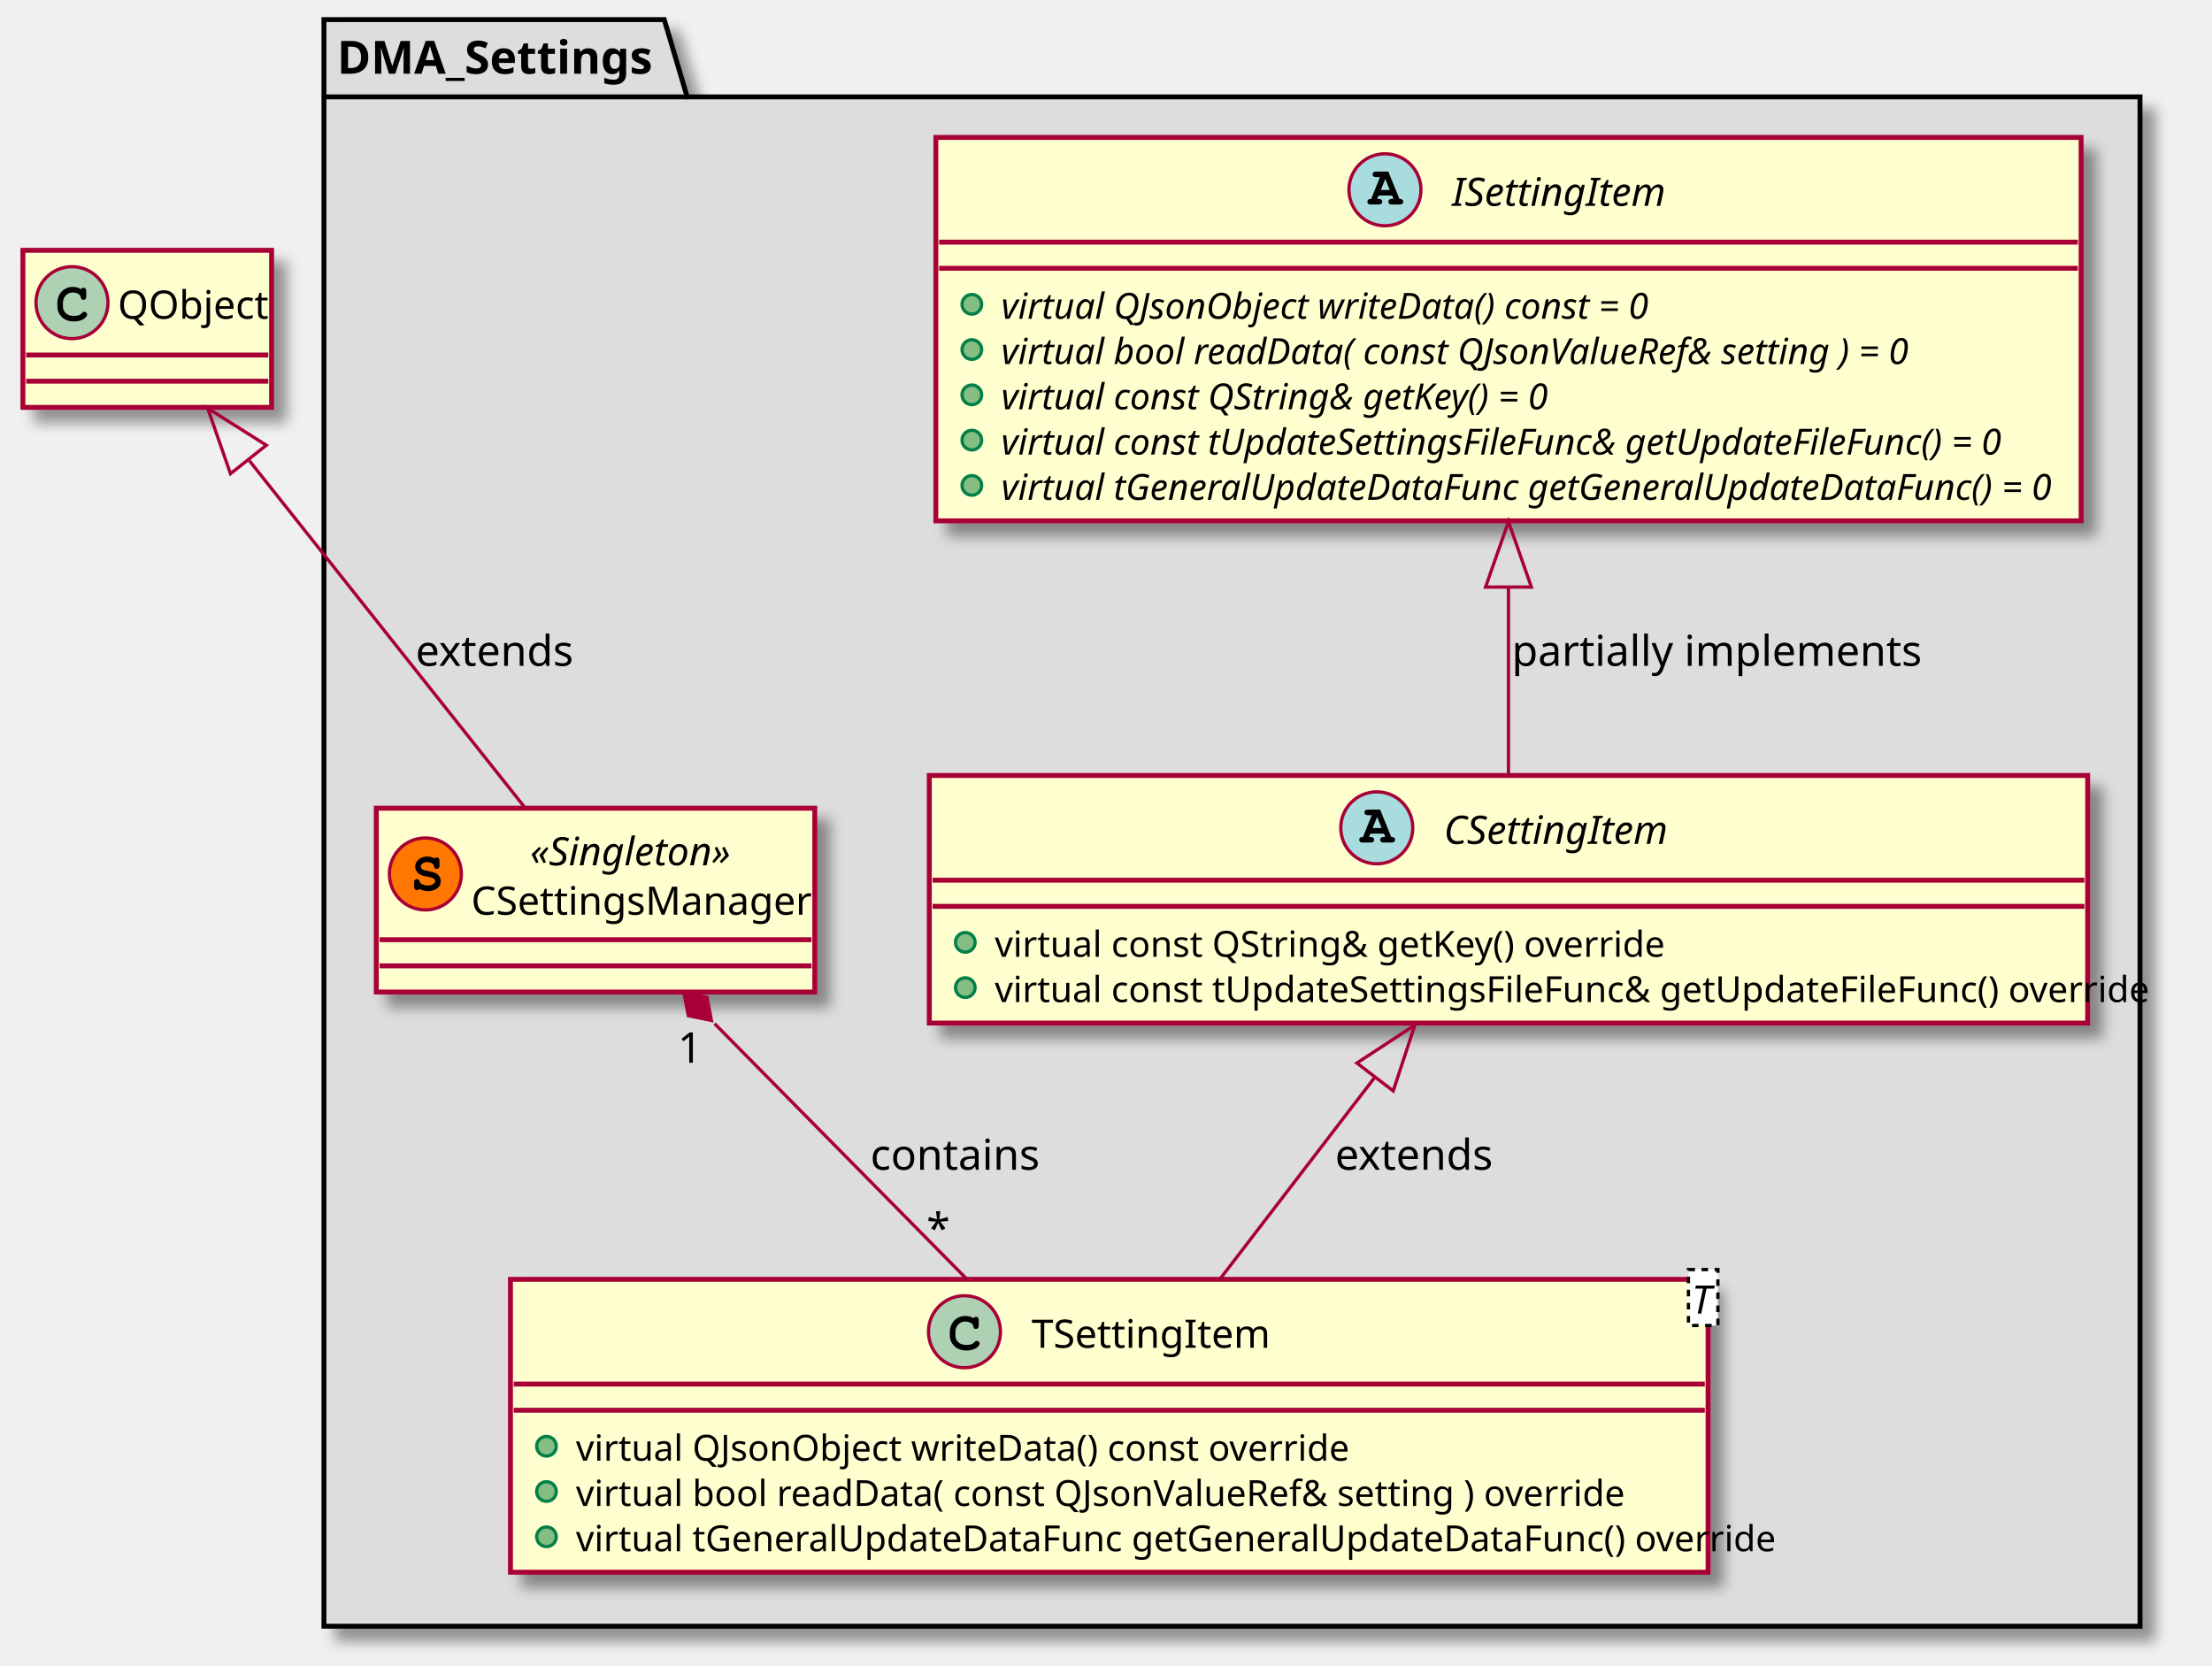
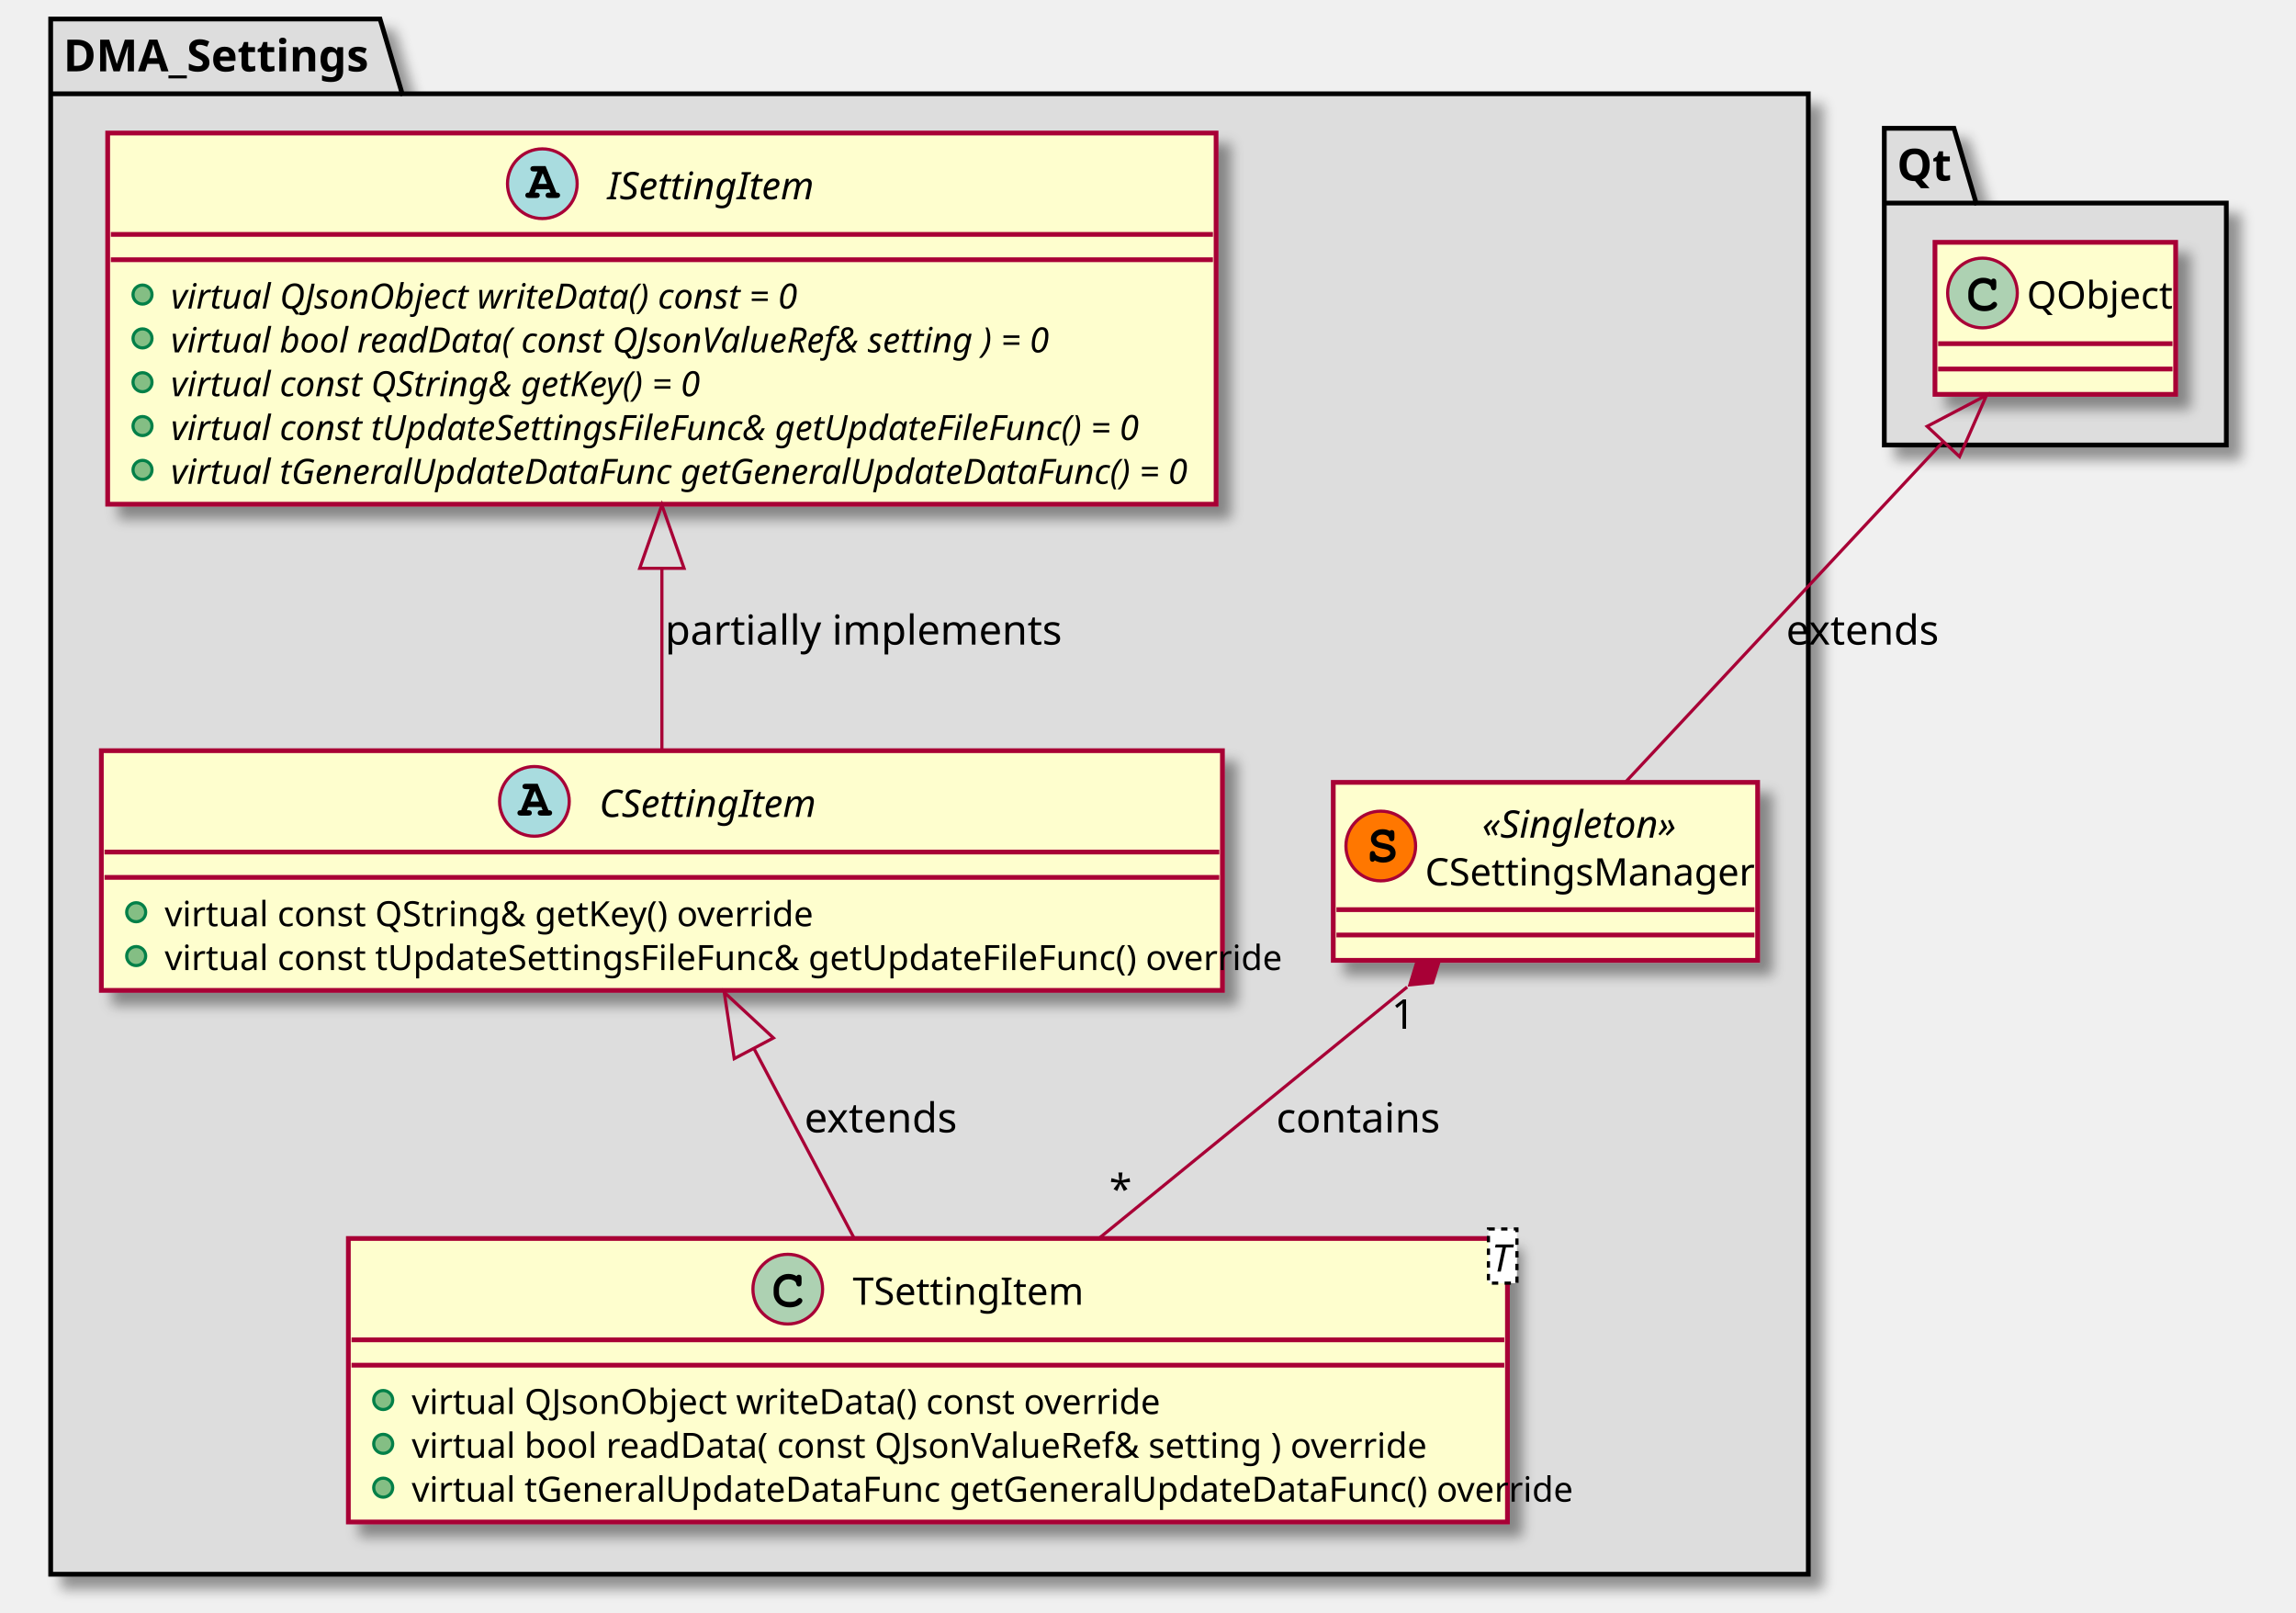
- <svg xmlns="http://www.w3.org/2000/svg" contentScriptType="application/ecmascript" contentStyleType="text/css" height="509px" preserveAspectRatio="none" style="width:676px;height:509px;" version="1.1" viewBox="0 0 676 509" width="676px" zoomAndPan="magnify">
+ <svg xmlns="http://www.w3.org/2000/svg" contentScriptType="application/ecmascript" contentStyleType="text/css" height="509px" preserveAspectRatio="none" style="width:725px;height:509px;" version="1.1" viewBox="0 0 725 509" width="725px" zoomAndPan="magnify">
  <defs>
-     <filter height="300%" id="f1fy2aonq84wq8" width="300%" x="-1" y="-1">
+     <filter height="300%" id="f1rospz7dwf5j9" width="300%" x="-1" y="-1">
      <feGaussianBlur result="blurOut" stdDeviation="2.0" />
      <feColorMatrix in="blurOut" result="blurOut2" type="matrix" values="0 0 0 0 0 0 0 0 0 0 0 0 0 0 0 0 0 0 .4 0" />
      <feOffset dx="4.0" dy="4.0" in="blurOut2" result="blurOut3" />
      <feBlend in="SourceGraphic" in2="blurOut3" mode="normal" />
    </filter>
  </defs>
  <g>
-     <polygon fill="#DDDDDD" filter="url(#f1fy2aonq84wq8)" points="99,6,203,6,210,29.609,654,29.609,654,497,99,497,99,6" style="stroke: #000000; stroke-width: 1.5;" />
-     <line style="stroke: #000000; stroke-width: 1.5;" x1="99" x2="210" y1="29.609" y2="29.609" />
-     <text fill="#000000" font-family="sans-serif" font-size="14" font-weight="bold" lengthAdjust="spacingAndGlyphs" textLength="98" x="103" y="22.533">DMA_Settings</text>
-     <rect codeLine="7" fill="#FEFECE" filter="url(#f1fy2aonq84wq8)" height="75.672" id="CSettingItem" style="stroke: #A80036; stroke-width: 1.5;" width="354" x="284" y="237" />
-     <ellipse cx="420.75" cy="253" fill="#A9DCDF" rx="11" ry="11" style="stroke: #A80036; stroke-width: 1.0;" />
-     <path d="M422.938,254.766 L418.797,254.766 L418.375,255.797 L418.797,255.797 Q419.406,255.797 419.672,256.031 Q419.938,256.266 419.938,256.656 Q419.938,257.031 419.672,257.266 Q419.406,257.5 418.797,257.5 L416.5,257.5 Q415.891,257.5 415.633,257.266 Q415.375,257.031 415.375,256.641 Q415.375,256.266 415.648,256.023 Q415.922,255.781 416.547,255.797 L419.219,249.141 L418.109,249.141 Q417.5,249.141 417.234,248.906 Q416.969,248.672 416.969,248.281 Q416.969,247.906 417.234,247.672 Q417.5,247.438 418.109,247.438 L421.781,247.438 L425.172,255.797 Q425.766,255.797 425.953,255.938 Q426.344,256.203 426.344,256.656 Q426.344,257.031 426.086,257.266 Q425.828,257.5 425.219,257.5 L422.922,257.5 Q422.312,257.5 422.047,257.266 Q421.781,257.031 421.781,256.641 Q421.781,256.266 422.047,256.031 Q422.312,255.797 422.922,255.797 L423.344,255.797 L422.938,254.766 Z M422.219,253.062 L420.859,249.688 L419.484,253.062 L422.219,253.062 Z " />
-     <text fill="#000000" font-family="sans-serif" font-size="12" font-style="italic" lengthAdjust="spacingAndGlyphs" textLength="72" x="441.25" y="257.91">CSettingItem</text>
-     <line style="stroke: #A80036; stroke-width: 1.5;" x1="285" x2="637" y1="269" y2="269" />
-     <line style="stroke: #A80036; stroke-width: 1.5;" x1="285" x2="637" y1="277" y2="277" />
-     <ellipse cx="295" cy="288" fill="#84BE84" rx="3" ry="3" style="stroke: #038048; stroke-width: 1.0;" />
-     <text fill="#000000" font-family="sans-serif" font-size="11" lengthAdjust="spacingAndGlyphs" textLength="193" x="304" y="292.419">virtual const QString&amp; getKey() override</text>
-     <ellipse cx="295" cy="301.836" fill="#84BE84" rx="3" ry="3" style="stroke: #038048; stroke-width: 1.0;" />
-     <text fill="#000000" font-family="sans-serif" font-size="11" lengthAdjust="spacingAndGlyphs" textLength="328" x="304" y="306.255">virtual const tUpdateSettingsFileFunc&amp; getUpdateFileFunc() override</text>
-     <rect codeLine="13" fill="#FEFECE" filter="url(#f1fy2aonq84wq8)" height="56.188" id="CSettingsManager" style="stroke: #A80036; stroke-width: 1.5;" width="134" x="115" y="247" />
-     <ellipse cx="130" cy="267.094" fill="#FF7700" rx="11" ry="11" style="stroke: #A80036; stroke-width: 1.0;" />
-     <path d="M128.109,271.656 Q127.891,271.922 127.75,272 Q127.609,272.078 127.422,272.078 Q127.031,272.078 126.789,271.812 Q126.547,271.547 126.547,270.953 L126.547,269.797 Q126.547,269.188 126.789,268.93 Q127.031,268.672 127.422,268.672 Q127.719,268.672 127.922,268.828 Q128.125,268.984 128.234,269.352 Q128.344,269.719 128.453,269.859 Q128.703,270.109 129.312,270.375 Q129.922,270.641 130.656,270.641 Q131.797,270.641 132.516,270.109 Q132.984,269.781 132.984,269.312 Q132.984,269 132.766,268.719 Q132.547,268.438 132.031,268.266 Q131.703,268.141 130.547,267.922 Q129.156,267.656 128.438,267.297 Q127.719,266.938 127.305,266.273 Q126.891,265.609 126.891,264.828 Q126.891,263.609 127.914,262.695 Q128.938,261.781 130.578,261.781 Q131.234,261.781 131.789,261.922 Q132.344,262.062 132.812,262.359 Q133.141,262.047 133.469,262.047 Q133.844,262.047 134.078,262.305 Q134.312,262.562 134.312,263.172 L134.312,264.453 Q134.312,265.062 134.078,265.32 Q133.844,265.578 133.469,265.578 Q133.156,265.578 132.922,265.391 Q132.734,265.25 132.648,264.828 Q132.562,264.406 132.422,264.219 Q132.172,263.906 131.695,263.695 Q131.219,263.484 130.578,263.484 Q129.656,263.484 129.125,263.906 Q128.594,264.328 128.594,264.797 Q128.594,265.109 128.812,265.406 Q129.031,265.703 129.453,265.875 Q129.734,265.984 131.039,266.242 Q132.344,266.5 133.047,266.805 Q133.75,267.109 134.219,267.766 Q134.688,268.422 134.688,269.328 Q134.688,270.594 133.797,271.344 Q132.609,272.344 130.781,272.344 Q130.078,272.344 129.414,272.172 Q128.75,272 128.109,271.656 Z " />
-     <text fill="#000000" font-family="sans-serif" font-size="12" font-style="italic" lengthAdjust="spacingAndGlyphs" textLength="66" x="162" y="264.457">«Singleton»</text>
-     <text fill="#000000" font-family="sans-serif" font-size="12" lengthAdjust="spacingAndGlyphs" textLength="102" x="144" y="279.551">CSettingsManager</text>
-     <line style="stroke: #A80036; stroke-width: 1.5;" x1="116" x2="248" y1="287.188" y2="287.188" />
-     <line style="stroke: #A80036; stroke-width: 1.5;" x1="116" x2="248" y1="295.188" y2="295.188" />
-     <rect codeLine="17" fill="#FEFECE" filter="url(#f1fy2aonq84wq8)" height="117.18" id="ISettingItem" style="stroke: #A80036; stroke-width: 1.5;" width="350" x="286" y="42" />
-     <ellipse cx="423.25" cy="58" fill="#A9DCDF" rx="11" ry="11" style="stroke: #A80036; stroke-width: 1.0;" />
-     <path d="M425.438,59.766 L421.297,59.766 L420.875,60.797 L421.297,60.797 Q421.906,60.797 422.172,61.031 Q422.438,61.266 422.438,61.656 Q422.438,62.031 422.172,62.266 Q421.906,62.5 421.297,62.5 L419,62.5 Q418.391,62.5 418.133,62.266 Q417.875,62.031 417.875,61.641 Q417.875,61.266 418.148,61.023 Q418.422,60.781 419.047,60.797 L421.719,54.141 L420.609,54.141 Q420,54.141 419.734,53.906 Q419.469,53.672 419.469,53.281 Q419.469,52.906 419.734,52.672 Q420,52.438 420.609,52.438 L424.281,52.438 L427.672,60.797 Q428.266,60.797 428.453,60.938 Q428.844,61.203 428.844,61.656 Q428.844,62.031 428.586,62.266 Q428.328,62.5 427.719,62.5 L425.422,62.5 Q424.812,62.5 424.547,62.266 Q424.281,62.031 424.281,61.641 Q424.281,61.266 424.547,61.031 Q424.812,60.797 425.422,60.797 L425.844,60.797 L425.438,59.766 Z M424.719,58.062 L423.359,54.688 L421.984,58.062 L424.719,58.062 Z " />
-     <text fill="#000000" font-family="sans-serif" font-size="12" font-style="italic" lengthAdjust="spacingAndGlyphs" textLength="67" x="443.75" y="62.91">ISettingItem</text>
-     <line style="stroke: #A80036; stroke-width: 1.5;" x1="287" x2="635" y1="74" y2="74" />
-     <line style="stroke: #A80036; stroke-width: 1.5;" x1="287" x2="635" y1="82" y2="82" />
-     <ellipse cx="297" cy="93" fill="#84BE84" rx="3" ry="3" style="stroke: #038048; stroke-width: 1.0;" />
-     <text fill="#000000" font-family="sans-serif" font-size="11" font-style="italic" lengthAdjust="spacingAndGlyphs" textLength="205" x="306" y="97.419">virtual QJsonObject writeData() const = 0</text>
-     <ellipse cx="297" cy="106.836" fill="#84BE84" rx="3" ry="3" style="stroke: #038048; stroke-width: 1.0;" />
-     <text fill="#000000" font-family="sans-serif" font-size="11" font-style="italic" lengthAdjust="spacingAndGlyphs" textLength="286" x="306" y="111.255">virtual bool readData( const QJsonValueRef&amp; setting ) = 0</text>
-     <ellipse cx="297" cy="120.672" fill="#84BE84" rx="3" ry="3" style="stroke: #038048; stroke-width: 1.0;" />
-     <text fill="#000000" font-family="sans-serif" font-size="11" font-style="italic" lengthAdjust="spacingAndGlyphs" textLength="170" x="306" y="125.091">virtual const QString&amp; getKey() = 0</text>
-     <ellipse cx="297" cy="134.508" fill="#84BE84" rx="3" ry="3" style="stroke: #038048; stroke-width: 1.0;" />
-     <text fill="#000000" font-family="sans-serif" font-size="11" font-style="italic" lengthAdjust="spacingAndGlyphs" textLength="313" x="306" y="138.927">virtual const tUpdateSettingsFileFunc&amp; getUpdateFileFunc() = 0</text>
-     <ellipse cx="297" cy="148.344" fill="#84BE84" rx="3" ry="3" style="stroke: #038048; stroke-width: 1.0;" />
-     <text fill="#000000" font-family="sans-serif" font-size="11" font-style="italic" lengthAdjust="spacingAndGlyphs" textLength="324" x="306" y="152.763">virtual tGeneralUpdateDataFunc getGeneralUpdateDataFunc() = 0</text>
-     <rect codeLine="26" fill="#FEFECE" filter="url(#f1fy2aonq84wq8)" height="89.508" id="TSettingItem_T_" style="stroke: #A80036; stroke-width: 1.5;" width="366" x="156" y="391" />
-     <ellipse cx="294.75" cy="407" fill="#ADD1B2" rx="11" ry="11" style="stroke: #A80036; stroke-width: 1.0;" />
-     <path d="M297.516,402.875 Q297.672,402.656 297.859,402.547 Q298.047,402.438 298.266,402.438 Q298.641,402.438 298.875,402.695 Q299.109,402.953 299.109,403.562 L299.109,405.016 Q299.109,405.625 298.875,405.891 Q298.641,406.156 298.266,406.156 Q297.922,406.156 297.719,405.953 Q297.516,405.766 297.406,405.25 Q297.359,404.891 297.172,404.703 Q296.844,404.328 296.234,404.109 Q295.625,403.891 295,403.891 Q294.234,403.891 293.602,404.219 Q292.969,404.547 292.477,405.297 Q291.984,406.047 291.984,407.078 L291.984,408.172 Q291.984,409.406 292.875,410.227 Q293.766,411.047 295.359,411.047 Q296.297,411.047 296.953,410.797 Q297.344,410.641 297.766,410.203 Q298.031,409.938 298.18,409.859 Q298.328,409.781 298.531,409.781 Q298.859,409.781 299.117,410.039 Q299.375,410.297 299.375,410.641 Q299.375,410.984 299.031,411.391 Q298.531,411.969 297.734,412.297 Q296.656,412.75 295.359,412.75 Q293.844,412.75 292.641,412.125 Q291.656,411.625 290.969,410.555 Q290.281,409.484 290.281,408.203 L290.281,407.047 Q290.281,405.719 290.898,404.57 Q291.516,403.422 292.609,402.805 Q293.703,402.188 294.938,402.188 Q295.672,402.188 296.32,402.352 Q296.969,402.516 297.516,402.875 Z " />
-     <text fill="#000000" font-family="sans-serif" font-size="12" lengthAdjust="spacingAndGlyphs" textLength="69" x="315.25" y="411.91">TSettingItem</text>
-     <rect fill="#FFFFFF" height="17.094" style="stroke: #000000; stroke-width: 1.0; stroke-dasharray: 2.0,2.0;" width="9" x="516" y="388" />
-     <text fill="#000000" font-family="sans-serif" font-size="12" font-style="italic" lengthAdjust="spacingAndGlyphs" textLength="7" x="517" y="401.457">T</text>
-     <line style="stroke: #A80036; stroke-width: 1.5;" x1="157" x2="521" y1="423" y2="423" />
-     <line style="stroke: #A80036; stroke-width: 1.5;" x1="157" x2="521" y1="431" y2="431" />
-     <ellipse cx="167" cy="442" fill="#84BE84" rx="3" ry="3" style="stroke: #038048; stroke-width: 1.0;" />
-     <text fill="#000000" font-family="sans-serif" font-size="11" lengthAdjust="spacingAndGlyphs" textLength="225" x="176" y="446.419">virtual QJsonObject writeData() const override</text>
-     <ellipse cx="167" cy="455.836" fill="#84BE84" rx="3" ry="3" style="stroke: #038048; stroke-width: 1.0;" />
-     <text fill="#000000" font-family="sans-serif" font-size="11" lengthAdjust="spacingAndGlyphs" textLength="304" x="176" y="460.255">virtual bool readData( const QJsonValueRef&amp; setting ) override</text>
-     <ellipse cx="167" cy="469.672" fill="#84BE84" rx="3" ry="3" style="stroke: #038048; stroke-width: 1.0;" />
-     <text fill="#000000" font-family="sans-serif" font-size="11" lengthAdjust="spacingAndGlyphs" textLength="340" x="176" y="474.091">virtual tGeneralUpdateDataFunc getGeneralUpdateDataFunc() override</text>
-     <rect fill="#FEFECE" filter="url(#f1fy2aonq84wq8)" height="48" id="QObject" style="stroke: #A80036; stroke-width: 1.5;" width="76" x="7" y="76.5" />
-     <ellipse cx="22" cy="92.5" fill="#ADD1B2" rx="11" ry="11" style="stroke: #A80036; stroke-width: 1.0;" />
-     <path d="M24.766,88.375 Q24.922,88.156 25.109,88.047 Q25.297,87.938 25.516,87.938 Q25.891,87.938 26.125,88.195 Q26.359,88.453 26.359,89.062 L26.359,90.516 Q26.359,91.125 26.125,91.391 Q25.891,91.656 25.516,91.656 Q25.172,91.656 24.969,91.453 Q24.766,91.266 24.656,90.75 Q24.609,90.391 24.422,90.203 Q24.094,89.828 23.484,89.609 Q22.875,89.391 22.25,89.391 Q21.484,89.391 20.852,89.719 Q20.219,90.047 19.727,90.797 Q19.234,91.547 19.234,92.578 L19.234,93.672 Q19.234,94.906 20.125,95.727 Q21.016,96.547 22.609,96.547 Q23.547,96.547 24.203,96.297 Q24.594,96.141 25.016,95.703 Q25.281,95.438 25.43,95.359 Q25.578,95.281 25.781,95.281 Q26.109,95.281 26.367,95.539 Q26.625,95.797 26.625,96.141 Q26.625,96.484 26.281,96.891 Q25.781,97.469 24.984,97.797 Q23.906,98.25 22.609,98.25 Q21.094,98.25 19.891,97.625 Q18.906,97.125 18.219,96.055 Q17.531,94.984 17.531,93.703 L17.531,92.547 Q17.531,91.219 18.148,90.07 Q18.766,88.922 19.859,88.305 Q20.953,87.688 22.188,87.688 Q22.922,87.688 23.57,87.852 Q24.219,88.016 24.766,88.375 Z " />
-     <text fill="#000000" font-family="sans-serif" font-size="12" lengthAdjust="spacingAndGlyphs" textLength="44" x="36" y="97.41">QObject</text>
-     <line style="stroke: #A80036; stroke-width: 1.5;" x1="8" x2="82" y1="108.5" y2="108.5" />
-     <line style="stroke: #A80036; stroke-width: 1.5;" x1="8" x2="82" y1="116.5" y2="116.5" />
-     <path codeLine="36" d="M461,179.429 C461,199.4 461,219.971 461,236.806 " fill="none" id="ISettingItem-backto-CSettingItem" style="stroke: #A80036; stroke-width: 1.0;" />
-     <polygon fill="none" points="454,179.42,461,159.42,468,179.42,454,179.42" style="stroke: #A80036; stroke-width: 1.0;" />
-     <text fill="#000000" font-family="sans-serif" font-size="13" lengthAdjust="spacingAndGlyphs" textLength="116" x="462" y="203.495">partially implements</text>
-     <path codeLine="37" d="M76.24,140.835 C101.976,173.24 137.798,218.345 160.44,246.853 " fill="none" id="QObject-backto-CSettingsManager" style="stroke: #A80036; stroke-width: 1.0;" />
-     <polygon fill="none" points="70.433,144.779,63.476,124.764,81.397,136.072,70.433,144.779" style="stroke: #A80036; stroke-width: 1.0;" />
-     <text fill="#000000" font-family="sans-serif" font-size="13" lengthAdjust="spacingAndGlyphs" textLength="46" x="127" y="203.495">extends</text>
-     <path codeLine="38" d="M420.057,329.361 C404.715,349.355 387.468,371.832 372.84,390.897 " fill="none" id="CSettingItem-backto-TSettingItem_T_" style="stroke: #A80036; stroke-width: 1.0;" />
-     <polygon fill="none" points="414.668,324.885,432.396,313.278,425.775,333.407,414.668,324.885" style="stroke: #A80036; stroke-width: 1.0;" />
-     <text fill="#000000" font-family="sans-serif" font-size="13" lengthAdjust="spacingAndGlyphs" textLength="46" x="408" y="357.495">extends</text>
-     <path codeLine="41" d="M218.391,312.855 C241.392,336.149 271.244,366.381 295.494,390.94 " fill="none" id="CSettingsManager-backto-TSettingItem_T_" style="stroke: #A80036; stroke-width: 1.0;" />
-     <polygon fill="#A80036" points="208.989,303.333,210.358,310.413,217.42,311.872,216.051,304.792,208.989,303.333" style="stroke: #A80036; stroke-width: 1.0;" />
-     <text fill="#000000" font-family="sans-serif" font-size="13" lengthAdjust="spacingAndGlyphs" textLength="49" x="266" y="357.495">contains</text>
-     <text fill="#000000" font-family="sans-serif" font-size="13" lengthAdjust="spacingAndGlyphs" textLength="7" x="207.127" y="324.794">1</text>
-     <text fill="#000000" font-family="sans-serif" font-size="13" lengthAdjust="spacingAndGlyphs" textLength="5" x="283.162" y="380.046">*</text>
+     <polygon fill="#DDDDDD" filter="url(#f1rospz7dwf5j9)" points="16,6,120,6,127,29.609,571,29.609,571,497,16,497,16,6" style="stroke: #000000; stroke-width: 1.5;" />
+     <line style="stroke: #000000; stroke-width: 1.5;" x1="16" x2="127" y1="29.609" y2="29.609" />
+     <text fill="#000000" font-family="sans-serif" font-size="14" font-weight="bold" lengthAdjust="spacingAndGlyphs" textLength="98" x="20" y="22.533">DMA_Settings</text>
+     <polygon fill="#DDDDDD" filter="url(#f1rospz7dwf5j9)" points="595,40.5,617,40.5,624,64.109,703,64.109,703,140.5,595,140.5,595,40.5" style="stroke: #000000; stroke-width: 1.5;" />
+     <line style="stroke: #000000; stroke-width: 1.5;" x1="595" x2="624" y1="64.109" y2="64.109" />
+     <text fill="#000000" font-family="sans-serif" font-size="14" font-weight="bold" lengthAdjust="spacingAndGlyphs" textLength="16" x="599" y="57.033">Qt</text>
+     <rect codeLine="7" fill="#FEFECE" filter="url(#f1rospz7dwf5j9)" height="75.672" id="CSettingItem" style="stroke: #A80036; stroke-width: 1.5;" width="354" x="32" y="237" />
+     <ellipse cx="168.75" cy="253" fill="#A9DCDF" rx="11" ry="11" style="stroke: #A80036; stroke-width: 1.0;" />
+     <path d="M170.938,254.766 L166.797,254.766 L166.375,255.797 L166.797,255.797 Q167.406,255.797 167.672,256.031 Q167.938,256.266 167.938,256.656 Q167.938,257.031 167.672,257.266 Q167.406,257.5 166.797,257.5 L164.5,257.5 Q163.891,257.5 163.633,257.266 Q163.375,257.031 163.375,256.641 Q163.375,256.266 163.648,256.023 Q163.922,255.781 164.547,255.797 L167.219,249.141 L166.109,249.141 Q165.5,249.141 165.234,248.906 Q164.969,248.672 164.969,248.281 Q164.969,247.906 165.234,247.672 Q165.5,247.438 166.109,247.438 L169.781,247.438 L173.172,255.797 Q173.766,255.797 173.953,255.938 Q174.344,256.203 174.344,256.656 Q174.344,257.031 174.086,257.266 Q173.828,257.5 173.219,257.5 L170.922,257.5 Q170.312,257.5 170.047,257.266 Q169.781,257.031 169.781,256.641 Q169.781,256.266 170.047,256.031 Q170.312,255.797 170.922,255.797 L171.344,255.797 L170.938,254.766 Z M170.219,253.062 L168.859,249.688 L167.484,253.062 L170.219,253.062 Z " />
+     <text fill="#000000" font-family="sans-serif" font-size="12" font-style="italic" lengthAdjust="spacingAndGlyphs" textLength="72" x="189.25" y="257.91">CSettingItem</text>
+     <line style="stroke: #A80036; stroke-width: 1.5;" x1="33" x2="385" y1="269" y2="269" />
+     <line style="stroke: #A80036; stroke-width: 1.5;" x1="33" x2="385" y1="277" y2="277" />
+     <ellipse cx="43" cy="288" fill="#84BE84" rx="3" ry="3" style="stroke: #038048; stroke-width: 1.0;" />
+     <text fill="#000000" font-family="sans-serif" font-size="11" lengthAdjust="spacingAndGlyphs" textLength="193" x="52" y="292.419">virtual const QString&amp; getKey() override</text>
+     <ellipse cx="43" cy="301.836" fill="#84BE84" rx="3" ry="3" style="stroke: #038048; stroke-width: 1.0;" />
+     <text fill="#000000" font-family="sans-serif" font-size="11" lengthAdjust="spacingAndGlyphs" textLength="328" x="52" y="306.255">virtual const tUpdateSettingsFileFunc&amp; getUpdateFileFunc() override</text>
+     <rect codeLine="13" fill="#FEFECE" filter="url(#f1rospz7dwf5j9)" height="56.188" id="CSettingsManager" style="stroke: #A80036; stroke-width: 1.5;" width="134" x="421" y="247" />
+     <ellipse cx="436" cy="267.094" fill="#FF7700" rx="11" ry="11" style="stroke: #A80036; stroke-width: 1.0;" />
+     <path d="M434.109,271.656 Q433.891,271.922 433.75,272 Q433.609,272.078 433.422,272.078 Q433.031,272.078 432.789,271.812 Q432.547,271.547 432.547,270.953 L432.547,269.797 Q432.547,269.188 432.789,268.93 Q433.031,268.672 433.422,268.672 Q433.719,268.672 433.922,268.828 Q434.125,268.984 434.234,269.352 Q434.344,269.719 434.453,269.859 Q434.703,270.109 435.312,270.375 Q435.922,270.641 436.656,270.641 Q437.797,270.641 438.516,270.109 Q438.984,269.781 438.984,269.312 Q438.984,269 438.766,268.719 Q438.547,268.438 438.031,268.266 Q437.703,268.141 436.547,267.922 Q435.156,267.656 434.438,267.297 Q433.719,266.938 433.305,266.273 Q432.891,265.609 432.891,264.828 Q432.891,263.609 433.914,262.695 Q434.938,261.781 436.578,261.781 Q437.234,261.781 437.789,261.922 Q438.344,262.062 438.812,262.359 Q439.141,262.047 439.469,262.047 Q439.844,262.047 440.078,262.305 Q440.312,262.562 440.312,263.172 L440.312,264.453 Q440.312,265.062 440.078,265.32 Q439.844,265.578 439.469,265.578 Q439.156,265.578 438.922,265.391 Q438.734,265.25 438.648,264.828 Q438.562,264.406 438.422,264.219 Q438.172,263.906 437.695,263.695 Q437.219,263.484 436.578,263.484 Q435.656,263.484 435.125,263.906 Q434.594,264.328 434.594,264.797 Q434.594,265.109 434.812,265.406 Q435.031,265.703 435.453,265.875 Q435.734,265.984 437.039,266.242 Q438.344,266.5 439.047,266.805 Q439.75,267.109 440.219,267.766 Q440.688,268.422 440.688,269.328 Q440.688,270.594 439.797,271.344 Q438.609,272.344 436.781,272.344 Q436.078,272.344 435.414,272.172 Q434.75,272 434.109,271.656 Z " />
+     <text fill="#000000" font-family="sans-serif" font-size="12" font-style="italic" lengthAdjust="spacingAndGlyphs" textLength="66" x="468" y="264.457">«Singleton»</text>
+     <text fill="#000000" font-family="sans-serif" font-size="12" lengthAdjust="spacingAndGlyphs" textLength="102" x="450" y="279.551">CSettingsManager</text>
+     <line style="stroke: #A80036; stroke-width: 1.5;" x1="422" x2="554" y1="287.188" y2="287.188" />
+     <line style="stroke: #A80036; stroke-width: 1.5;" x1="422" x2="554" y1="295.188" y2="295.188" />
+     <rect codeLine="17" fill="#FEFECE" filter="url(#f1rospz7dwf5j9)" height="117.18" id="ISettingItem" style="stroke: #A80036; stroke-width: 1.5;" width="350" x="34" y="42" />
+     <ellipse cx="171.25" cy="58" fill="#A9DCDF" rx="11" ry="11" style="stroke: #A80036; stroke-width: 1.0;" />
+     <path d="M173.438,59.766 L169.297,59.766 L168.875,60.797 L169.297,60.797 Q169.906,60.797 170.172,61.031 Q170.438,61.266 170.438,61.656 Q170.438,62.031 170.172,62.266 Q169.906,62.5 169.297,62.5 L167,62.5 Q166.391,62.5 166.133,62.266 Q165.875,62.031 165.875,61.641 Q165.875,61.266 166.148,61.023 Q166.422,60.781 167.047,60.797 L169.719,54.141 L168.609,54.141 Q168,54.141 167.734,53.906 Q167.469,53.672 167.469,53.281 Q167.469,52.906 167.734,52.672 Q168,52.438 168.609,52.438 L172.281,52.438 L175.672,60.797 Q176.266,60.797 176.453,60.938 Q176.844,61.203 176.844,61.656 Q176.844,62.031 176.586,62.266 Q176.328,62.5 175.719,62.5 L173.422,62.5 Q172.812,62.5 172.547,62.266 Q172.281,62.031 172.281,61.641 Q172.281,61.266 172.547,61.031 Q172.812,60.797 173.422,60.797 L173.844,60.797 L173.438,59.766 Z M172.719,58.062 L171.359,54.688 L169.984,58.062 L172.719,58.062 Z " />
+     <text fill="#000000" font-family="sans-serif" font-size="12" font-style="italic" lengthAdjust="spacingAndGlyphs" textLength="67" x="191.75" y="62.91">ISettingItem</text>
+     <line style="stroke: #A80036; stroke-width: 1.5;" x1="35" x2="383" y1="74" y2="74" />
+     <line style="stroke: #A80036; stroke-width: 1.5;" x1="35" x2="383" y1="82" y2="82" />
+     <ellipse cx="45" cy="93" fill="#84BE84" rx="3" ry="3" style="stroke: #038048; stroke-width: 1.0;" />
+     <text fill="#000000" font-family="sans-serif" font-size="11" font-style="italic" lengthAdjust="spacingAndGlyphs" textLength="205" x="54" y="97.419">virtual QJsonObject writeData() const = 0</text>
+     <ellipse cx="45" cy="106.836" fill="#84BE84" rx="3" ry="3" style="stroke: #038048; stroke-width: 1.0;" />
+     <text fill="#000000" font-family="sans-serif" font-size="11" font-style="italic" lengthAdjust="spacingAndGlyphs" textLength="286" x="54" y="111.255">virtual bool readData( const QJsonValueRef&amp; setting ) = 0</text>
+     <ellipse cx="45" cy="120.672" fill="#84BE84" rx="3" ry="3" style="stroke: #038048; stroke-width: 1.0;" />
+     <text fill="#000000" font-family="sans-serif" font-size="11" font-style="italic" lengthAdjust="spacingAndGlyphs" textLength="170" x="54" y="125.091">virtual const QString&amp; getKey() = 0</text>
+     <ellipse cx="45" cy="134.508" fill="#84BE84" rx="3" ry="3" style="stroke: #038048; stroke-width: 1.0;" />
+     <text fill="#000000" font-family="sans-serif" font-size="11" font-style="italic" lengthAdjust="spacingAndGlyphs" textLength="313" x="54" y="138.927">virtual const tUpdateSettingsFileFunc&amp; getUpdateFileFunc() = 0</text>
+     <ellipse cx="45" cy="148.344" fill="#84BE84" rx="3" ry="3" style="stroke: #038048; stroke-width: 1.0;" />
+     <text fill="#000000" font-family="sans-serif" font-size="11" font-style="italic" lengthAdjust="spacingAndGlyphs" textLength="324" x="54" y="152.763">virtual tGeneralUpdateDataFunc getGeneralUpdateDataFunc() = 0</text>
+     <rect codeLine="26" fill="#FEFECE" filter="url(#f1rospz7dwf5j9)" height="89.508" id="TSettingItem_T_" style="stroke: #A80036; stroke-width: 1.5;" width="366" x="110" y="391" />
+     <ellipse cx="248.75" cy="407" fill="#ADD1B2" rx="11" ry="11" style="stroke: #A80036; stroke-width: 1.0;" />
+     <path d="M251.516,402.875 Q251.672,402.656 251.859,402.547 Q252.047,402.438 252.266,402.438 Q252.641,402.438 252.875,402.695 Q253.109,402.953 253.109,403.562 L253.109,405.016 Q253.109,405.625 252.875,405.891 Q252.641,406.156 252.266,406.156 Q251.922,406.156 251.719,405.953 Q251.516,405.766 251.406,405.25 Q251.359,404.891 251.172,404.703 Q250.844,404.328 250.234,404.109 Q249.625,403.891 249,403.891 Q248.234,403.891 247.602,404.219 Q246.969,404.547 246.477,405.297 Q245.984,406.047 245.984,407.078 L245.984,408.172 Q245.984,409.406 246.875,410.227 Q247.766,411.047 249.359,411.047 Q250.297,411.047 250.953,410.797 Q251.344,410.641 251.766,410.203 Q252.031,409.938 252.18,409.859 Q252.328,409.781 252.531,409.781 Q252.859,409.781 253.117,410.039 Q253.375,410.297 253.375,410.641 Q253.375,410.984 253.031,411.391 Q252.531,411.969 251.734,412.297 Q250.656,412.75 249.359,412.75 Q247.844,412.75 246.641,412.125 Q245.656,411.625 244.969,410.555 Q244.281,409.484 244.281,408.203 L244.281,407.047 Q244.281,405.719 244.898,404.57 Q245.516,403.422 246.609,402.805 Q247.703,402.188 248.938,402.188 Q249.672,402.188 250.32,402.352 Q250.969,402.516 251.516,402.875 Z " />
+     <text fill="#000000" font-family="sans-serif" font-size="12" lengthAdjust="spacingAndGlyphs" textLength="69" x="269.25" y="411.91">TSettingItem</text>
+     <rect fill="#FFFFFF" height="17.094" style="stroke: #000000; stroke-width: 1.0; stroke-dasharray: 2.0,2.0;" width="9" x="470" y="388" />
+     <text fill="#000000" font-family="sans-serif" font-size="12" font-style="italic" lengthAdjust="spacingAndGlyphs" textLength="7" x="471" y="401.457">T</text>
+     <line style="stroke: #A80036; stroke-width: 1.5;" x1="111" x2="475" y1="423" y2="423" />
+     <line style="stroke: #A80036; stroke-width: 1.5;" x1="111" x2="475" y1="431" y2="431" />
+     <ellipse cx="121" cy="442" fill="#84BE84" rx="3" ry="3" style="stroke: #038048; stroke-width: 1.0;" />
+     <text fill="#000000" font-family="sans-serif" font-size="11" lengthAdjust="spacingAndGlyphs" textLength="225" x="130" y="446.419">virtual QJsonObject writeData() const override</text>
+     <ellipse cx="121" cy="455.836" fill="#84BE84" rx="3" ry="3" style="stroke: #038048; stroke-width: 1.0;" />
+     <text fill="#000000" font-family="sans-serif" font-size="11" lengthAdjust="spacingAndGlyphs" textLength="304" x="130" y="460.255">virtual bool readData( const QJsonValueRef&amp; setting ) override</text>
+     <ellipse cx="121" cy="469.672" fill="#84BE84" rx="3" ry="3" style="stroke: #038048; stroke-width: 1.0;" />
+     <text fill="#000000" font-family="sans-serif" font-size="11" lengthAdjust="spacingAndGlyphs" textLength="340" x="130" y="474.091">virtual tGeneralUpdateDataFunc getGeneralUpdateDataFunc() override</text>
+     <rect codeLine="38" fill="#FEFECE" filter="url(#f1rospz7dwf5j9)" height="48" id="QObject" style="stroke: #A80036; stroke-width: 1.5;" width="76" x="611" y="76.5" />
+     <ellipse cx="626" cy="92.5" fill="#ADD1B2" rx="11" ry="11" style="stroke: #A80036; stroke-width: 1.0;" />
+     <path d="M628.766,88.375 Q628.922,88.156 629.109,88.047 Q629.297,87.938 629.516,87.938 Q629.891,87.938 630.125,88.195 Q630.359,88.453 630.359,89.062 L630.359,90.516 Q630.359,91.125 630.125,91.391 Q629.891,91.656 629.516,91.656 Q629.172,91.656 628.969,91.453 Q628.766,91.266 628.656,90.75 Q628.609,90.391 628.422,90.203 Q628.094,89.828 627.484,89.609 Q626.875,89.391 626.25,89.391 Q625.484,89.391 624.852,89.719 Q624.219,90.047 623.727,90.797 Q623.234,91.547 623.234,92.578 L623.234,93.672 Q623.234,94.906 624.125,95.727 Q625.016,96.547 626.609,96.547 Q627.547,96.547 628.203,96.297 Q628.594,96.141 629.016,95.703 Q629.281,95.438 629.43,95.359 Q629.578,95.281 629.781,95.281 Q630.109,95.281 630.367,95.539 Q630.625,95.797 630.625,96.141 Q630.625,96.484 630.281,96.891 Q629.781,97.469 628.984,97.797 Q627.906,98.25 626.609,98.25 Q625.094,98.25 623.891,97.625 Q622.906,97.125 622.219,96.055 Q621.531,94.984 621.531,93.703 L621.531,92.547 Q621.531,91.219 622.148,90.07 Q622.766,88.922 623.859,88.305 Q624.953,87.688 626.188,87.688 Q626.922,87.688 627.57,87.852 Q628.219,88.016 628.766,88.375 Z " />
+     <text fill="#000000" font-family="sans-serif" font-size="12" lengthAdjust="spacingAndGlyphs" textLength="44" x="640" y="97.41">QObject</text>
+     <line style="stroke: #A80036; stroke-width: 1.5;" x1="612" x2="686" y1="108.5" y2="108.5" />
+     <line style="stroke: #A80036; stroke-width: 1.5;" x1="612" x2="686" y1="116.5" y2="116.5" />
+     <path codeLine="45" d="M209,179.429 C209,199.4 209,219.971 209,236.806 " fill="none" id="ISettingItem-backto-CSettingItem" style="stroke: #A80036; stroke-width: 1.0;" />
+     <polygon fill="none" points="202,179.42,209,159.42,216,179.42,202,179.42" style="stroke: #A80036; stroke-width: 1.0;" />
+     <text fill="#000000" font-family="sans-serif" font-size="13" lengthAdjust="spacingAndGlyphs" textLength="116" x="210" y="203.495">partially implements</text>
+     <path codeLine="46" d="M613.535,139.499 C583.21,171.99 540.313,217.95 513.338,246.853 " fill="none" id="QObject-backto-CSettingsManager" style="stroke: #A80036; stroke-width: 1.0;" />
+     <polygon fill="none" points="608.523,134.609,627.287,124.764,618.758,144.161,608.523,134.609" style="stroke: #A80036; stroke-width: 1.0;" />
+     <text fill="#000000" font-family="sans-serif" font-size="13" lengthAdjust="spacingAndGlyphs" textLength="46" x="564" y="203.495">extends</text>
+     <path codeLine="47" d="M238.145,331.167 C248.465,350.701 259.931,372.404 269.7,390.897 " fill="none" id="CSettingItem-backto-TSettingItem_T_" style="stroke: #A80036; stroke-width: 1.0;" />
+     <polygon fill="none" points="231.847,334.232,228.694,313.278,244.226,327.692,231.847,334.232" style="stroke: #A80036; stroke-width: 1.0;" />
+     <text fill="#000000" font-family="sans-serif" font-size="13" lengthAdjust="spacingAndGlyphs" textLength="46" x="254" y="357.495">extends</text>
+     <path codeLine="50" d="M444.323,311.613 C415.559,335.067 377.693,365.942 347.036,390.94 " fill="none" id="CSettingsManager-backto-TSettingItem_T_" style="stroke: #A80036; stroke-width: 1.0;" />
+     <polygon fill="#A80036" points="454.478,303.333,447.3,304.024,445.177,310.916,452.355,310.224,454.478,303.333" style="stroke: #A80036; stroke-width: 1.0;" />
+     <text fill="#000000" font-family="sans-serif" font-size="13" lengthAdjust="spacingAndGlyphs" textLength="49" x="403" y="357.495">contains</text>
+     <text fill="#000000" font-family="sans-serif" font-size="13" lengthAdjust="spacingAndGlyphs" textLength="7" x="439.379" y="324.794">1</text>
+     <text fill="#000000" font-family="sans-serif" font-size="13" lengthAdjust="spacingAndGlyphs" textLength="5" x="350.25" y="380.046">*</text>
  </g>
</svg>
